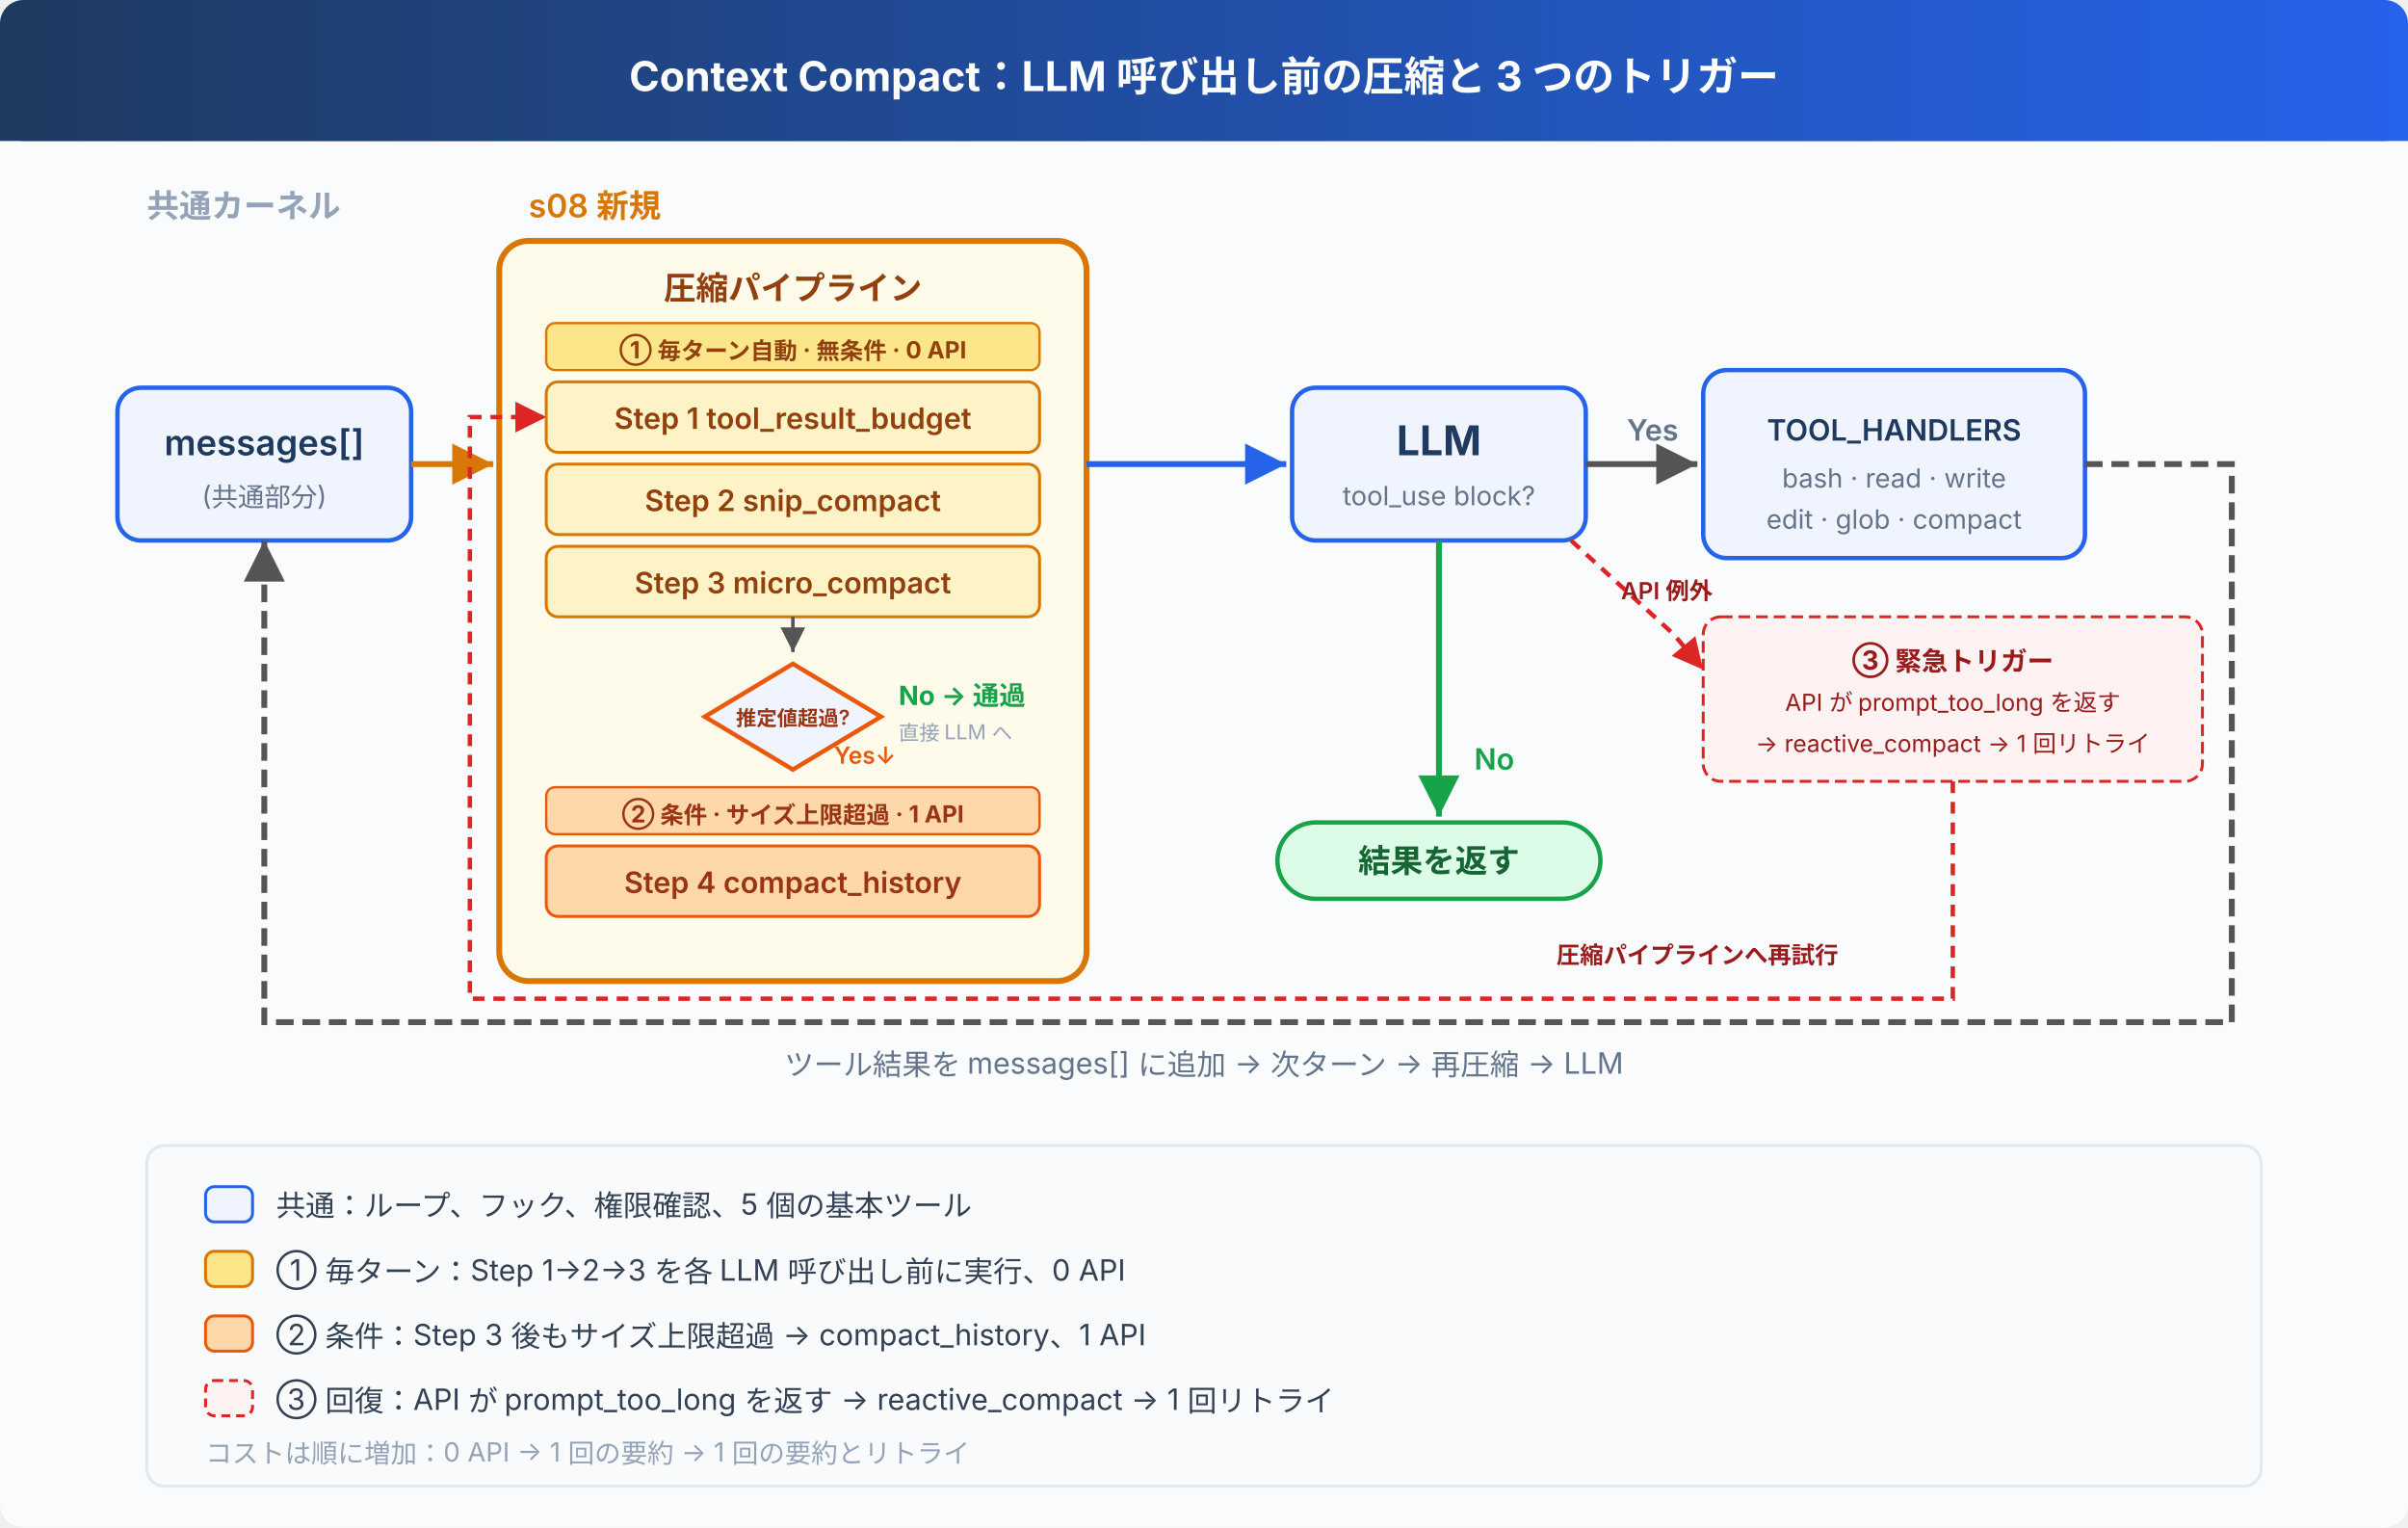
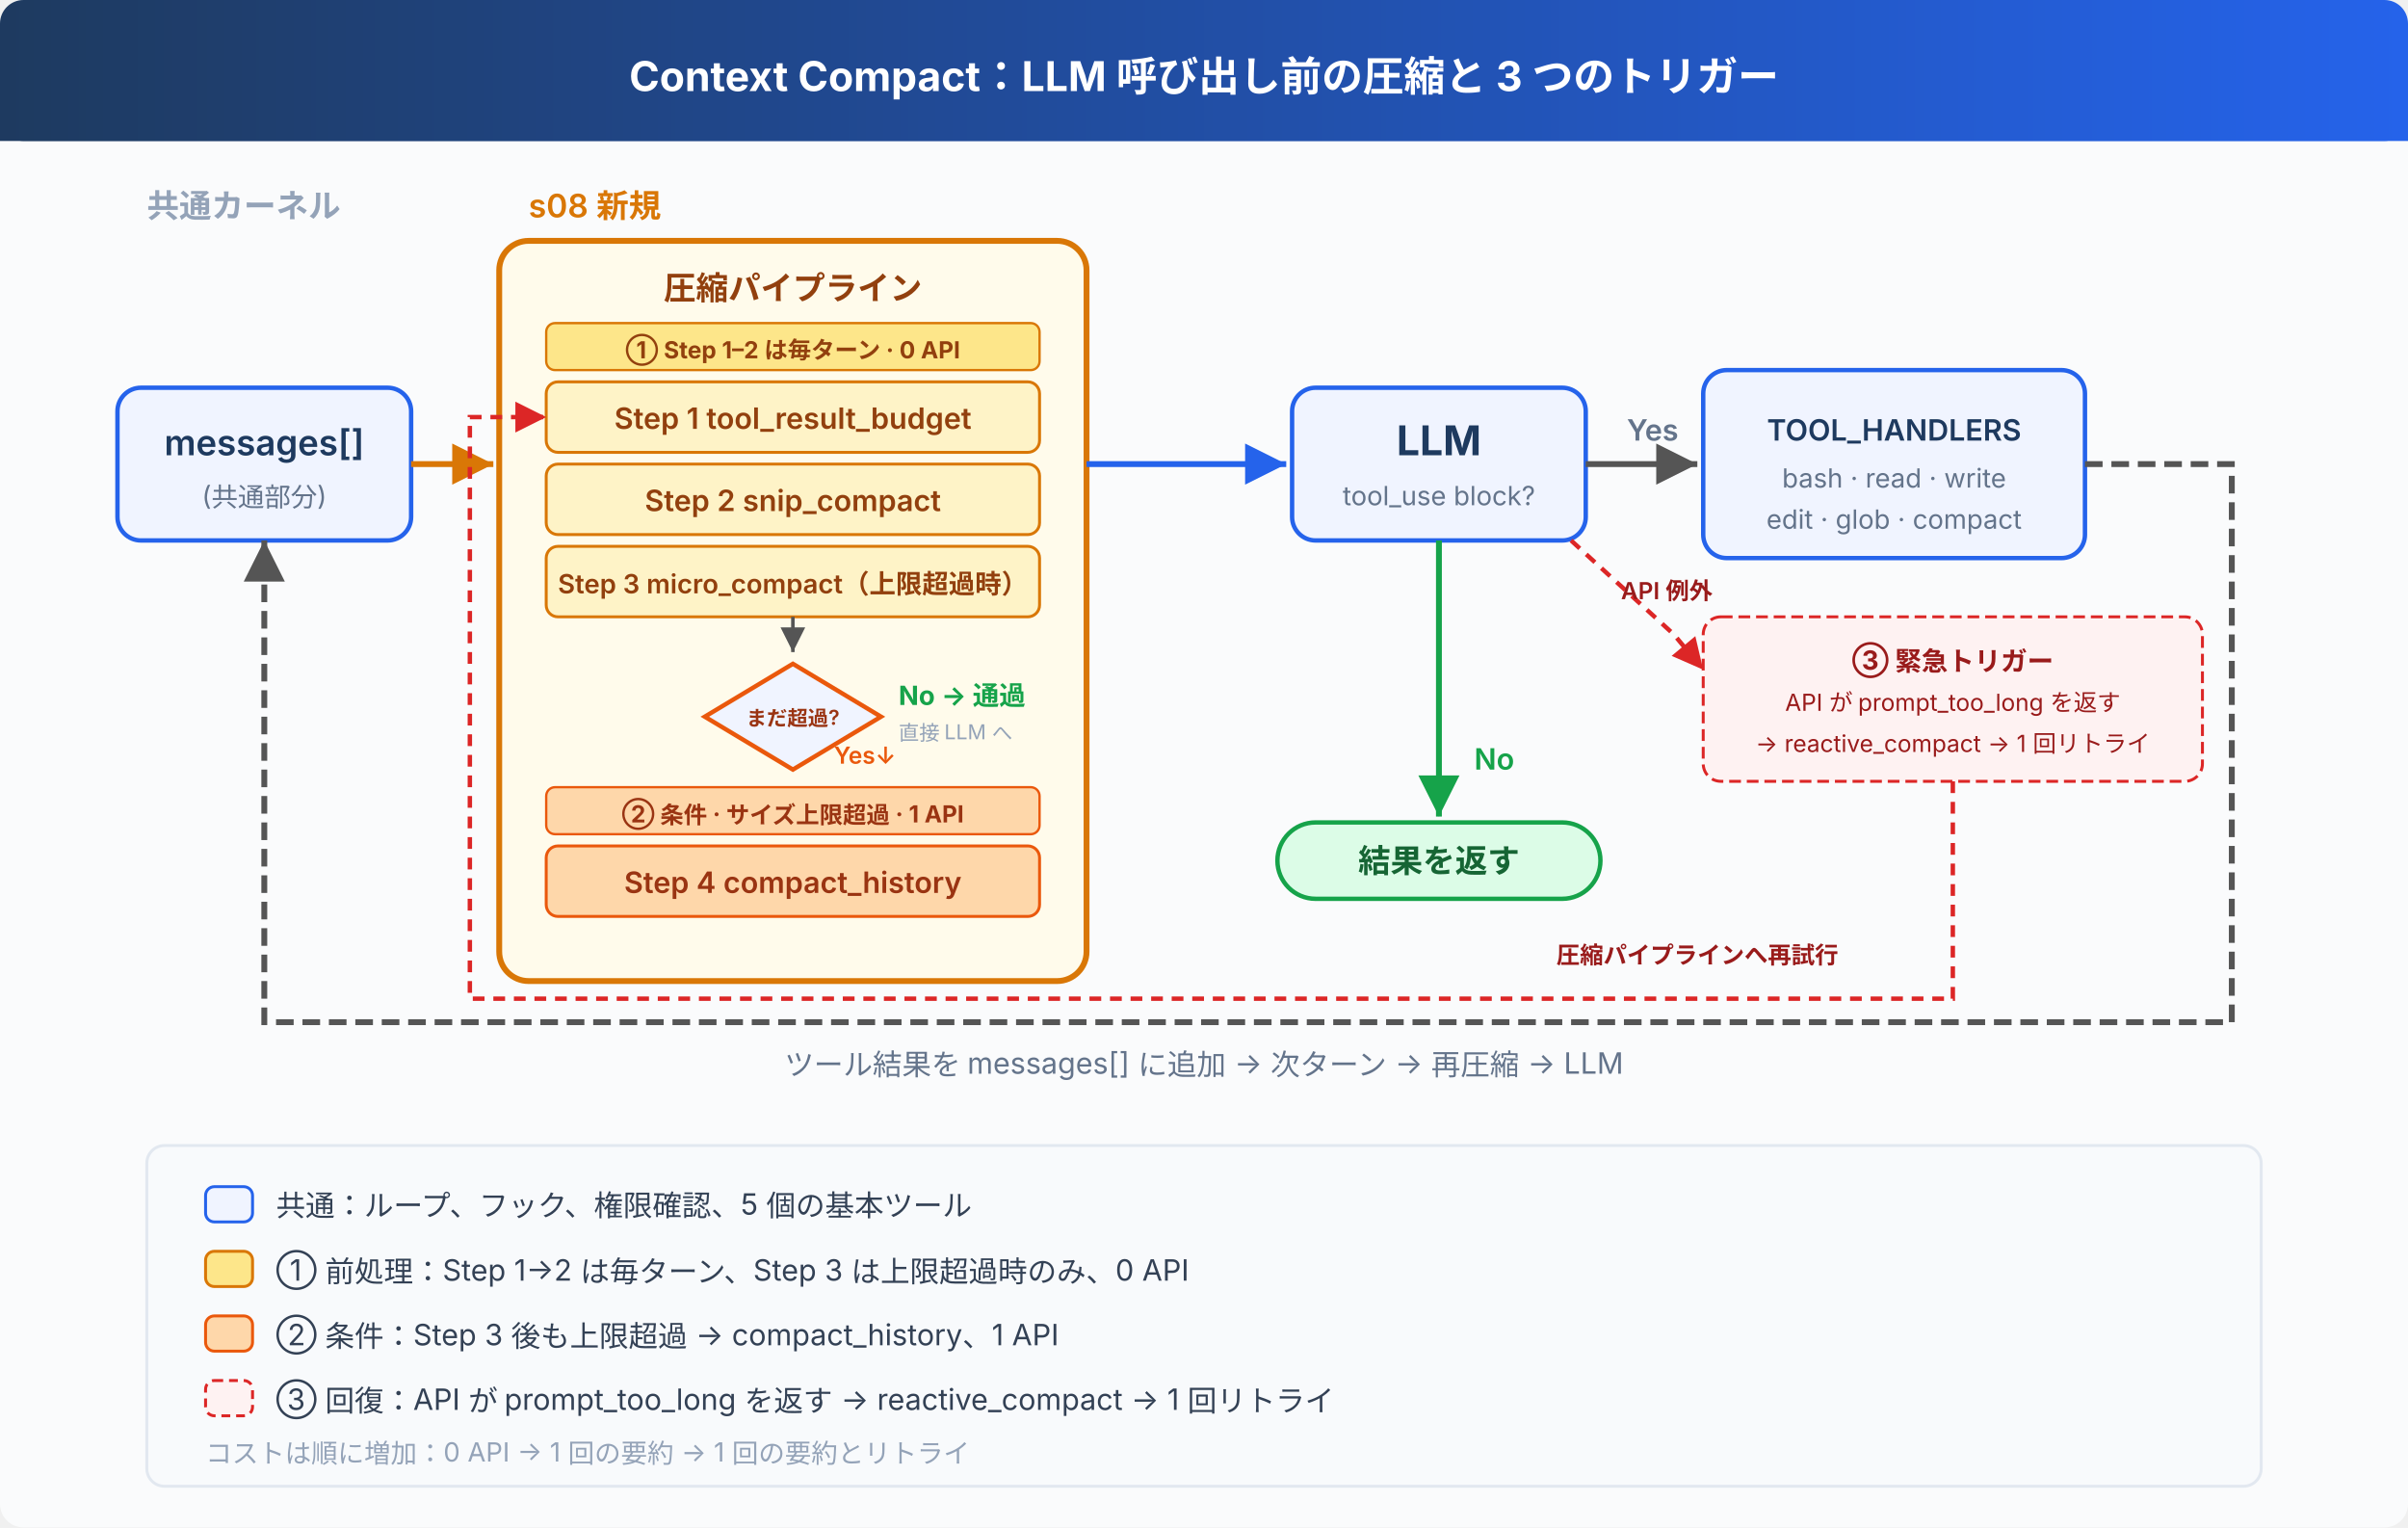
<svg xmlns="http://www.w3.org/2000/svg" viewBox="0 0 820 520" font-family="system-ui, -apple-system, sans-serif">
  <defs>
    <marker id="arrow" viewBox="0 0 10 10" refX="10" refY="5" markerWidth="7" markerHeight="7" orient="auto-start-reverse">
      <path d="M 0 0 L 10 5 L 0 10 z" fill="#555" />
    </marker>
    <marker id="arrow-blue" viewBox="0 0 10 10" refX="10" refY="5" markerWidth="7" markerHeight="7" orient="auto-start-reverse">
      <path d="M 0 0 L 10 5 L 0 10 z" fill="#2563eb" />
    </marker>
    <marker id="arrow-amber" viewBox="0 0 10 10" refX="10" refY="5" markerWidth="7" markerHeight="7" orient="auto-start-reverse">
      <path d="M 0 0 L 10 5 L 0 10 z" fill="#d97706" />
    </marker>
    <marker id="arrow-green" viewBox="0 0 10 10" refX="10" refY="5" markerWidth="7" markerHeight="7" orient="auto-start-reverse">
      <path d="M 0 0 L 10 5 L 0 10 z" fill="#16a34a" />
    </marker>
    <marker id="arrow-red" viewBox="0 0 10 10" refX="10" refY="5" markerWidth="7" markerHeight="7" orient="auto-start-reverse">
      <path d="M 0 0 L 10 5 L 0 10 z" fill="#dc2626" />
    </marker>
    <linearGradient id="header" x1="0" y1="0" x2="1" y2="0">
      <stop offset="0%" stop-color="#1e3a5f" />
      <stop offset="100%" stop-color="#2563eb" />
    </linearGradient>
  </defs>
  <rect width="820" height="520" fill="#fafbfc" rx="8" />
  <rect x="0" y="0" width="820" height="48" fill="url(#header)" rx="8" />
  <rect x="0" y="40" width="820" height="8" fill="url(#header)" />
  <text x="410" y="31" fill="#fff" font-size="14" font-weight="700" text-anchor="middle">Context Compact：LLM 呼び出し前の圧縮と 3 つのトリガー</text>
  <text x="50" y="74" fill="#94a3b8" font-size="11" font-weight="600">共通カーネル</text>
  <text x="180" y="74" fill="#d97706" font-size="11" font-weight="600">s08 新規</text>
  <rect x="40" y="132" width="100" height="52" rx="8" fill="#f0f4ff" stroke="#2563eb" stroke-width="1.5" />
  <text x="90" y="155" fill="#1e3a5f" font-size="12" font-weight="600" text-anchor="middle">messages[]</text>
  <text x="90" y="172" fill="#64748b" font-size="9" text-anchor="middle">(共通部分)</text>
  <line x1="140" y1="158" x2="168" y2="158" stroke="#d97706" stroke-width="2" marker-end="url(#arrow-amber)" />
  <rect x="170" y="82" width="200" height="252" rx="10" fill="#fffbeb" stroke="#d97706" stroke-width="2" />
  <text x="270" y="102" fill="#92400e" font-size="11" font-weight="700" text-anchor="middle">圧縮パイプライン</text>
  <rect x="186" y="110" width="168" height="16" rx="3" fill="#fde68a" stroke="#d97706" stroke-width="0.8" />
-   <text x="270" y="122" fill="#92400e" font-size="8" font-weight="700" text-anchor="middle">① 毎ターン自動 · 無条件 · 0 API</text>
+   <text x="270" y="122" fill="#92400e" font-size="8" font-weight="700" text-anchor="middle">① Step 1–2 は毎ターン · 0 API</text>
  <rect x="186" y="130" width="168" height="24" rx="4" fill="#fef3c7" stroke="#d97706" stroke-width="1" />
  <text x="270" y="146" fill="#92400e" font-size="10" font-weight="600" text-anchor="middle">Step 1 tool_result_budget</text>
  <rect x="186" y="158" width="168" height="24" rx="4" fill="#fef3c7" stroke="#d97706" stroke-width="1" />
  <text x="270" y="174" fill="#92400e" font-size="10" font-weight="600" text-anchor="middle">Step 2 snip_compact</text>
  <rect x="186" y="186" width="168" height="24" rx="4" fill="#fef3c7" stroke="#d97706" stroke-width="1" />
-   <text x="270" y="202" fill="#92400e" font-size="10" font-weight="600" text-anchor="middle">Step 3 micro_compact</text>
+   <text x="270" y="202" fill="#92400e" font-size="9" font-weight="600" text-anchor="middle">Step 3 micro_compact（上限超過時）</text>
  <line x1="270" y1="210" x2="270" y2="222" stroke="#555" stroke-width="1.2" marker-end="url(#arrow)" />
  <polygon points="270,226 300,244 270,262 240,244" fill="#f0f4ff" stroke="#ea580c" stroke-width="1.5" />
-   <text x="270" y="247" fill="#9a3412" font-size="7" font-weight="600" text-anchor="middle">推定値超過?</text>
+   <text x="270" y="247" fill="#9a3412" font-size="7" font-weight="600" text-anchor="middle">まだ超過?</text>
  <text x="306" y="240" fill="#16a34a" font-size="9" font-weight="700">No → 通過</text>
  <text x="306" y="252" fill="#94a3b8" font-size="7">直接 LLM へ</text>
  <text x="284" y="260" fill="#ea580c" font-size="8" font-weight="600">Yes↓</text>
  <rect x="186" y="268" width="168" height="16" rx="3" fill="#fed7aa" stroke="#ea580c" stroke-width="0.8" />
  <text x="270" y="280" fill="#9a3412" font-size="8" font-weight="700" text-anchor="middle">② 条件 · サイズ上限超過 · 1 API</text>
  <rect x="186" y="288" width="168" height="24" rx="4" fill="#fed7aa" stroke="#ea580c" stroke-width="1" />
  <text x="270" y="304" fill="#9a3412" font-size="10" font-weight="600" text-anchor="middle">Step 4 compact_history</text>
  <line x1="370" y1="158" x2="438" y2="158" stroke="#2563eb" stroke-width="2" marker-end="url(#arrow-blue)" />
  <rect x="440" y="132" width="100" height="52" rx="8" fill="#f0f4ff" stroke="#2563eb" stroke-width="1.5" />
  <text x="490" y="155" fill="#1e3a5f" font-size="14" font-weight="700" text-anchor="middle">LLM</text>
  <text x="490" y="172" fill="#64748b" font-size="9" text-anchor="middle">tool_use block?</text>
  <line x1="490" y1="184" x2="490" y2="278" stroke="#16a34a" stroke-width="2" marker-end="url(#arrow-green)" />
  <text x="502" y="262" fill="#16a34a" font-size="10" font-weight="600">No</text>
  <rect x="435" y="280" width="110" height="26" rx="13" fill="#dcfce7" stroke="#16a34a" stroke-width="1.5" />
  <text x="490" y="297" fill="#166534" font-size="11" font-weight="600" text-anchor="middle">結果を返す</text>
  <line x1="540" y1="158" x2="578" y2="158" stroke="#555" stroke-width="2" marker-end="url(#arrow)" />
  <text x="554" y="150" fill="#64748b" font-size="10" font-weight="600">Yes</text>
  <rect x="580" y="126" width="130" height="64" rx="8" fill="#f0f4ff" stroke="#2563eb" stroke-width="1.5" />
  <text x="645" y="150" fill="#1e3a5f" font-size="10" font-weight="600" text-anchor="middle">TOOL_HANDLERS</text>
  <text x="645" y="166" fill="#64748b" font-size="9" text-anchor="middle">bash · read · write</text>
  <text x="645" y="180" fill="#64748b" font-size="9" text-anchor="middle">edit · glob · compact</text>
  <path d="M 535 184 L 570 216 L 580 228" fill="none" stroke="#dc2626" stroke-width="1.5" stroke-dasharray="4,3" marker-end="url(#arrow-red)" />
  <text x="552" y="204" fill="#991b1b" font-size="8" font-weight="600">API 例外</text>
  <path d="M 665 266 L 665 340 L 160 340 L 160 142 L 186 142" fill="none" stroke="#dc2626" stroke-width="1.5" stroke-dasharray="4,3" marker-end="url(#arrow-red)" />
  <text x="530" y="328" fill="#991b1b" font-size="8" font-weight="600">圧縮パイプラインへ再試行</text>
  <rect x="580" y="210" width="170" height="56" rx="6" fill="#fef2f2" stroke="#dc2626" stroke-width="1" stroke-dasharray="4,2" />
  <text x="665" y="228" fill="#991b1b" font-size="9" font-weight="700" text-anchor="middle">③ 緊急トリガー</text>
  <text x="665" y="242" fill="#991b1b" font-size="8" text-anchor="middle">API が prompt_too_long を返す</text>
  <text x="665" y="256" fill="#991b1b" font-size="8" text-anchor="middle">→ reactive_compact → 1 回リトライ</text>
  <path d="M 710 158 L 760 158 L 760 348 L 90 348 L 90 184" fill="none" stroke="#555" stroke-width="2" marker-end="url(#arrow)" stroke-dasharray="6,3" />
  <text x="410" y="366" fill="#64748b" font-size="10" text-anchor="middle">ツール結果を messages[] に追加 → 次ターン → 再圧縮 → LLM</text>
  <rect x="50" y="390" width="720" height="116" rx="6" fill="#f8fafc" stroke="#e2e8f0" stroke-width="1" />
  <rect x="70" y="404" width="16" height="12" rx="3" fill="#f0f4ff" stroke="#2563eb" stroke-width="1" />
  <text x="94" y="414" fill="#334155" font-size="10">共通：ループ、フック、権限確認、5 個の基本ツール</text>
  <rect x="70" y="426" width="16" height="12" rx="3" fill="#fde68a" stroke="#d97706" stroke-width="1" />
-   <text x="94" y="436" fill="#334155" font-size="10">① 毎ターン：Step 1→2→3 を各 LLM 呼び出し前に実行、0 API</text>
+   <text x="94" y="436" fill="#334155" font-size="10">① 前処理：Step 1→2 は毎ターン、Step 3 は上限超過時のみ、0 API</text>
  <rect x="70" y="448" width="16" height="12" rx="3" fill="#fed7aa" stroke="#ea580c" stroke-width="1" />
-   <text x="94" y="458" fill="#334155" font-size="10">② 条件：Step 3 後もサイズ上限超過 → compact_history、1 API</text>
+   <text x="94" y="458" fill="#334155" font-size="10">② 条件：Step 3 後も上限超過 → compact_history、1 API</text>
  <rect x="70" y="470" width="16" height="12" rx="3" fill="#fef2f2" stroke="#dc2626" stroke-width="1" stroke-dasharray="3,2" />
  <text x="94" y="480" fill="#334155" font-size="10">③ 回復：API が prompt_too_long を返す → reactive_compact → 1 回リトライ</text>
  <text x="70" y="498" fill="#94a3b8" font-size="9">コストは順に増加：0 API → 1 回の要約 → 1 回の要約とリトライ</text>
</svg>
